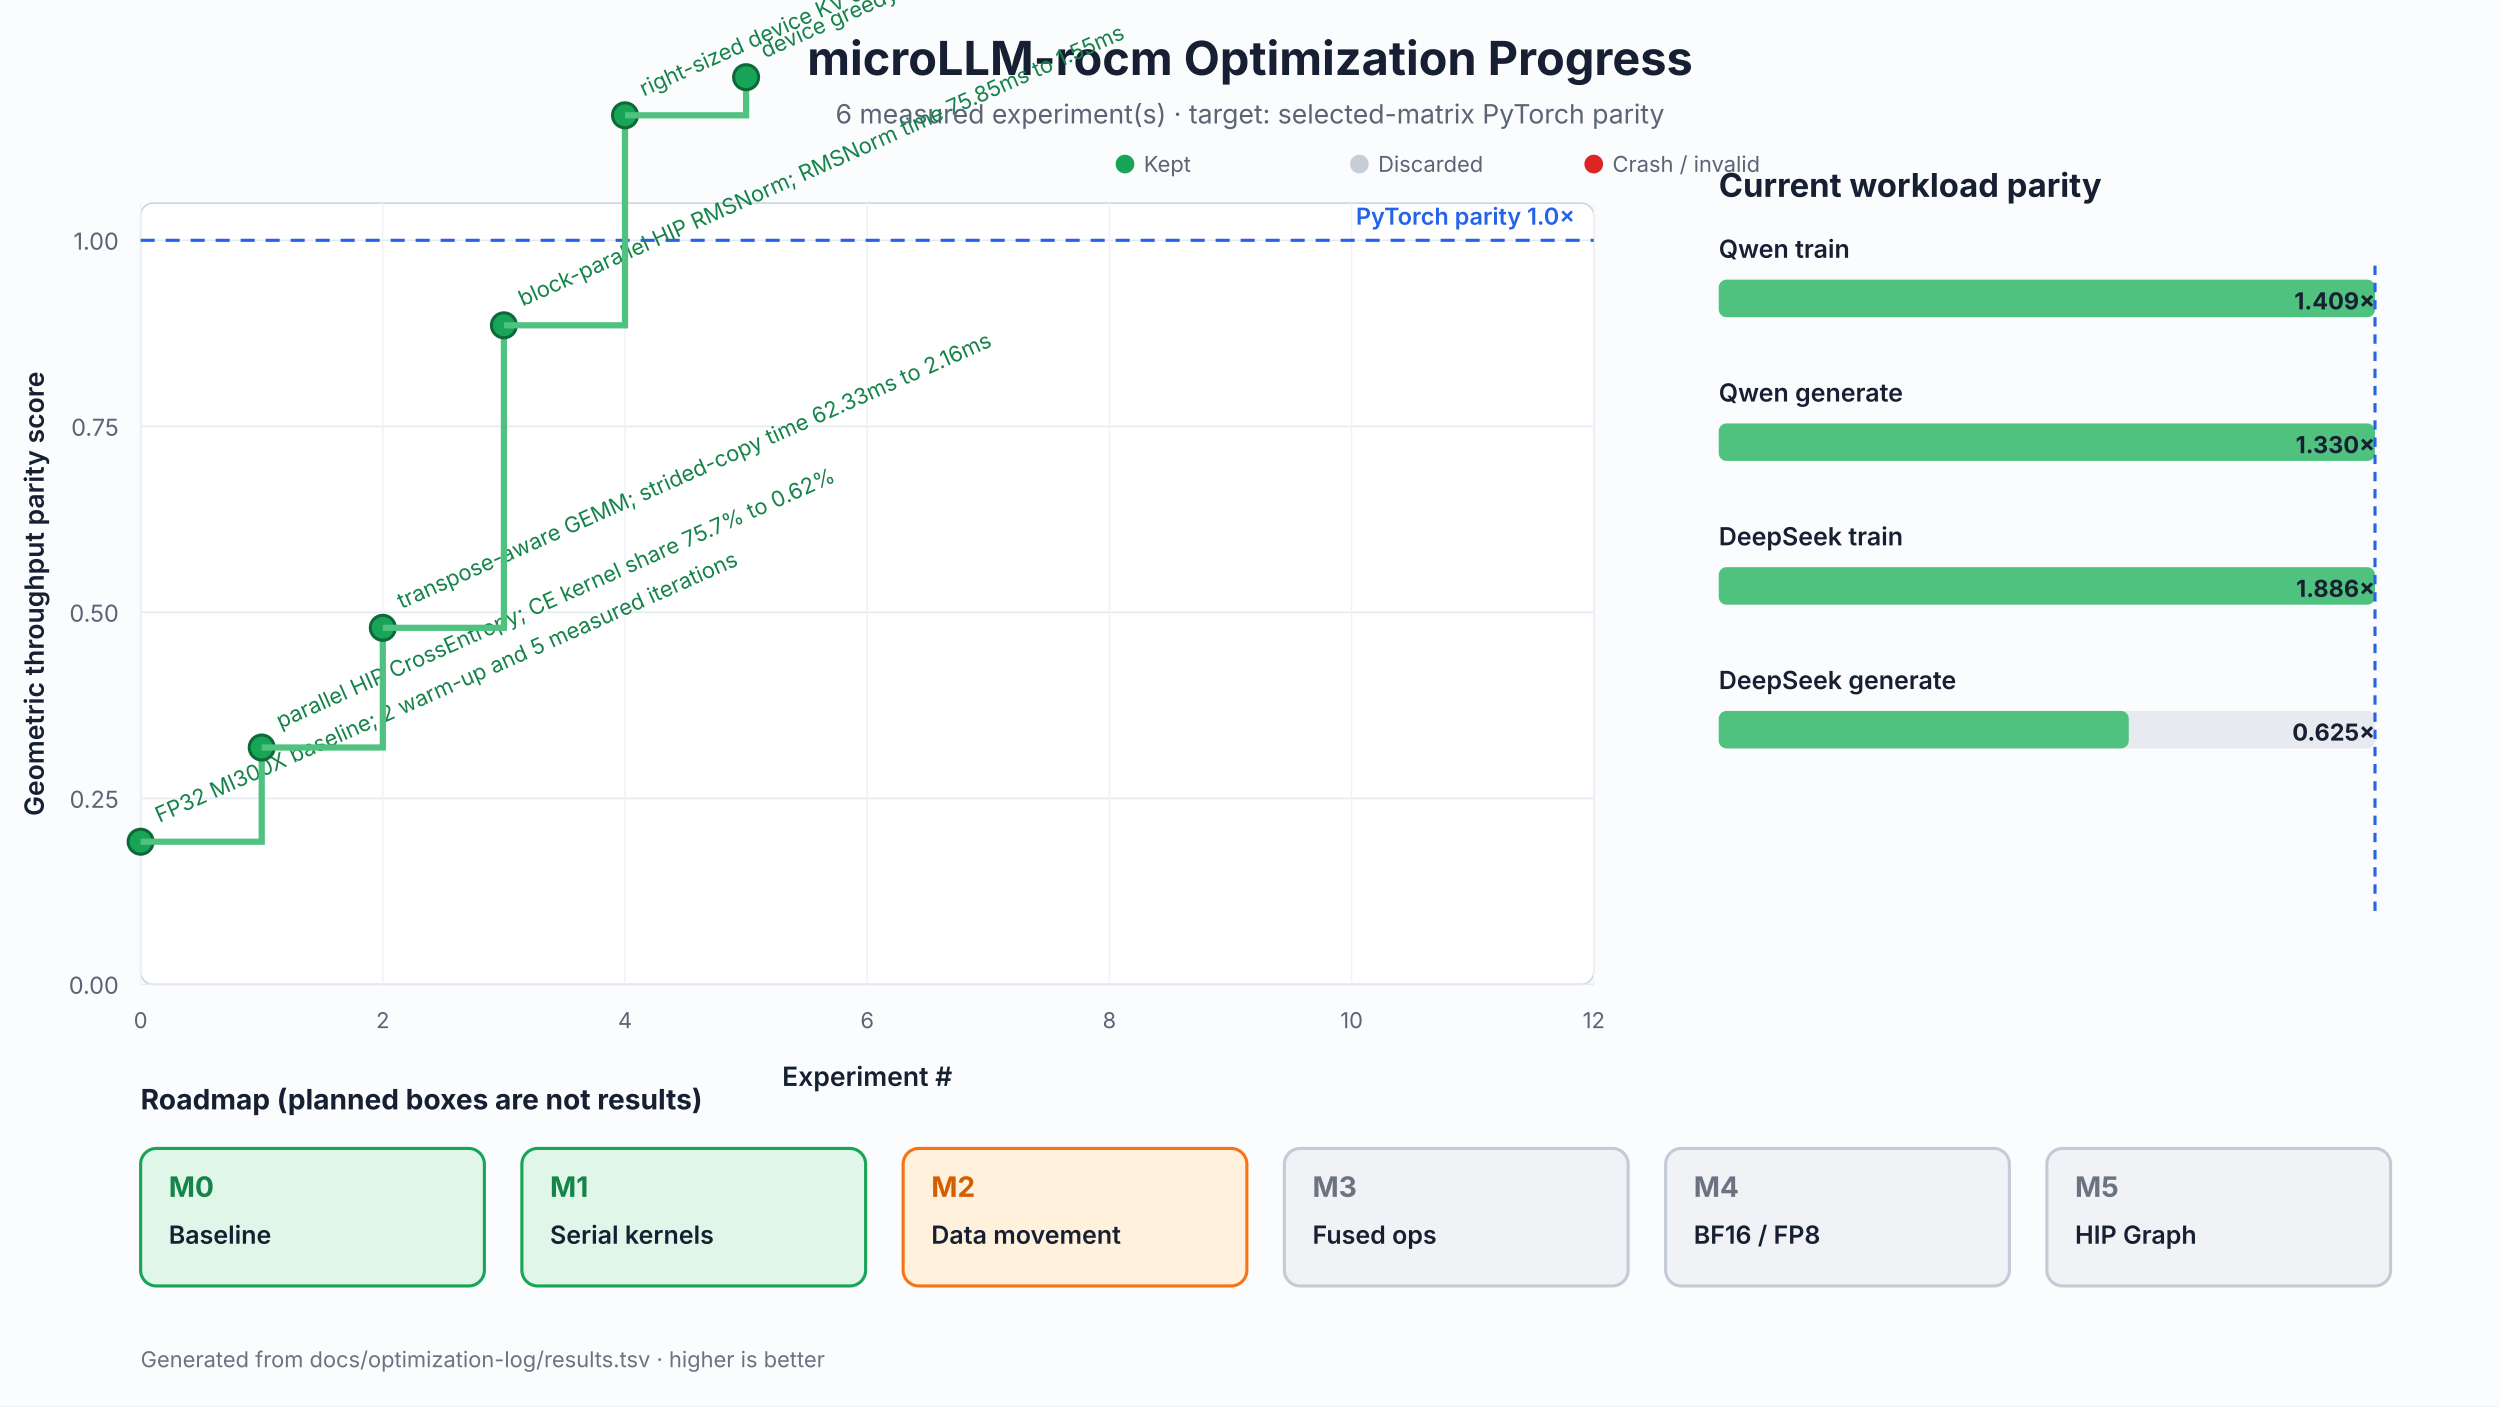
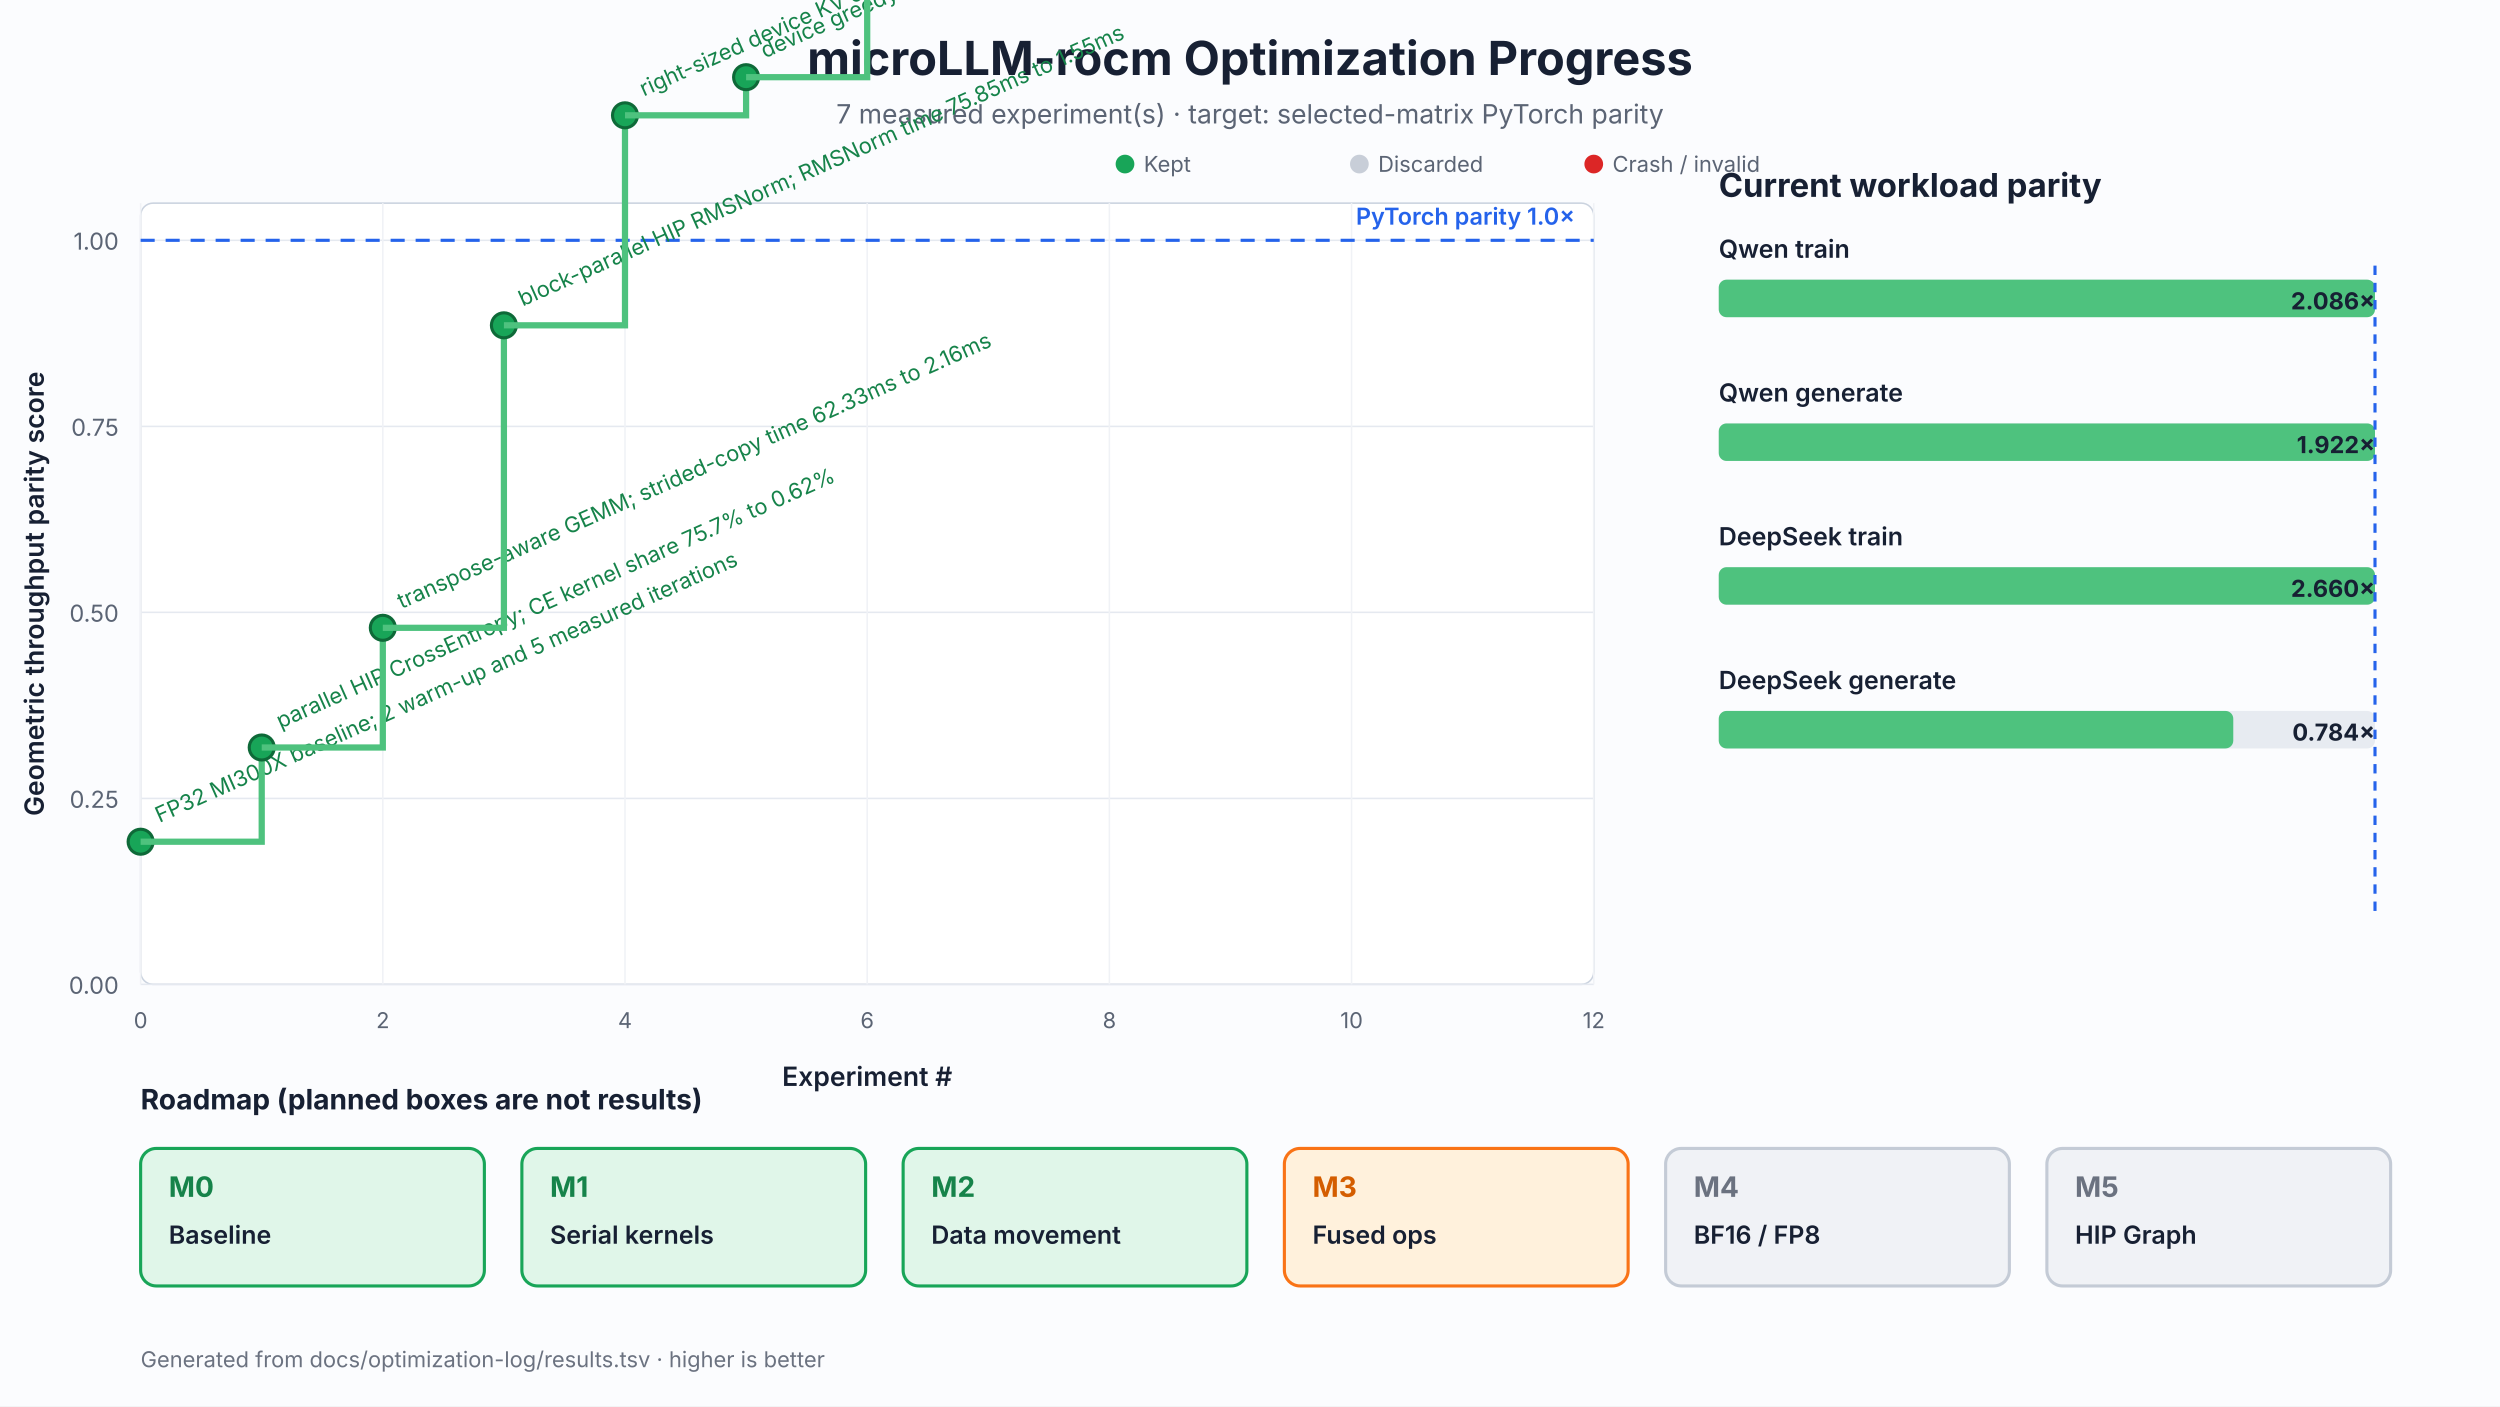
<svg xmlns="http://www.w3.org/2000/svg" width="1600" height="900" viewBox="0 0 1600 900">
  <rect width="100%" height="100%" fill="#fbfcfe" />
  <text x="800.0" y="48.0" font-family="Inter,Arial,sans-serif" font-size="30" fill="#172033" text-anchor="middle" font-weight="700">microLLM-rocm Optimization Progress</text>
-   <text x="800.0" y="79.0" font-family="Inter,Arial,sans-serif" font-size="17" fill="#5b6474" text-anchor="middle" font-weight="400">6 measured experiment(s) · target: selected-matrix PyTorch parity</text>
+   <text x="800.0" y="79.0" font-family="Inter,Arial,sans-serif" font-size="17" fill="#5b6474" text-anchor="middle" font-weight="400">7 measured experiment(s) · target: selected-matrix PyTorch parity</text>
  <rect x="90" y="130" width="930" height="500" fill="#ffffff" stroke="#cbd3df" rx="8" />
  <line x1="90" y1="630.0" x2="1020" y2="630.0" stroke="#e5e9f0" />
  <text x="76.0" y="636.0" font-family="Inter,Arial,sans-serif" font-size="15" fill="#5b6474" text-anchor="end" font-weight="400">0.00</text>
  <line x1="90" y1="511.0" x2="1020" y2="511.0" stroke="#e5e9f0" />
  <text x="76.0" y="517.0" font-family="Inter,Arial,sans-serif" font-size="15" fill="#5b6474" text-anchor="end" font-weight="400">0.25</text>
  <line x1="90" y1="391.9" x2="1020" y2="391.9" stroke="#e5e9f0" />
  <text x="76.0" y="397.9" font-family="Inter,Arial,sans-serif" font-size="15" fill="#5b6474" text-anchor="end" font-weight="400">0.50</text>
  <line x1="90" y1="272.9" x2="1020" y2="272.9" stroke="#e5e9f0" />
  <text x="76.0" y="278.9" font-family="Inter,Arial,sans-serif" font-size="15" fill="#5b6474" text-anchor="end" font-weight="400">0.75</text>
  <line x1="90" y1="153.8" x2="1020" y2="153.8" stroke="#e5e9f0" />
  <text x="76.0" y="159.8" font-family="Inter,Arial,sans-serif" font-size="15" fill="#5b6474" text-anchor="end" font-weight="400">1.00</text>
  <line x1="90.0" y1="130" x2="90.0" y2="630" stroke="#f0f2f6" />
  <text x="90.0" y="658.0" font-family="Inter,Arial,sans-serif" font-size="14" fill="#5b6474" text-anchor="middle" font-weight="400">0</text>
  <line x1="245.0" y1="130" x2="245.0" y2="630" stroke="#f0f2f6" />
  <text x="245.0" y="658.0" font-family="Inter,Arial,sans-serif" font-size="14" fill="#5b6474" text-anchor="middle" font-weight="400">2</text>
  <line x1="400.0" y1="130" x2="400.0" y2="630" stroke="#f0f2f6" />
  <text x="400.0" y="658.0" font-family="Inter,Arial,sans-serif" font-size="14" fill="#5b6474" text-anchor="middle" font-weight="400">4</text>
  <line x1="555.0" y1="130" x2="555.0" y2="630" stroke="#f0f2f6" />
  <text x="555.0" y="658.0" font-family="Inter,Arial,sans-serif" font-size="14" fill="#5b6474" text-anchor="middle" font-weight="400">6</text>
  <line x1="710.0" y1="130" x2="710.0" y2="630" stroke="#f0f2f6" />
  <text x="710.0" y="658.0" font-family="Inter,Arial,sans-serif" font-size="14" fill="#5b6474" text-anchor="middle" font-weight="400">8</text>
  <line x1="865.0" y1="130" x2="865.0" y2="630" stroke="#f0f2f6" />
  <text x="865.0" y="658.0" font-family="Inter,Arial,sans-serif" font-size="14" fill="#5b6474" text-anchor="middle" font-weight="400">10</text>
  <line x1="1020.0" y1="130" x2="1020.0" y2="630" stroke="#f0f2f6" />
  <text x="1020.0" y="658.0" font-family="Inter,Arial,sans-serif" font-size="14" fill="#5b6474" text-anchor="middle" font-weight="400">12</text>
  <line x1="90" y1="153.8" x2="1020" y2="153.8" stroke="#2563eb" stroke-width="2" stroke-dasharray="9 7" />
  <text x="1008.0" y="143.8" font-family="Inter,Arial,sans-serif" font-size="15" fill="#2563eb" text-anchor="end" font-weight="600">PyTorch parity 1.0×</text>
  <circle cx="90.0" cy="538.7" r="8" fill="#18a558" stroke="#0e6938" stroke-width="2" />
  <text x="102.0" y="526.7" font-family="Inter,Arial,sans-serif" font-size="14" fill="#16834a" text-anchor="start" font-weight="400" transform="rotate(-24 102.0 526.7)">FP32 MI300X baseline; 2 warm-up and 5 measured iterations</text>
  <path d="M 90.0 538.7 H 167.5 V 478.4" fill="none" stroke="#4ec27e" stroke-width="4" />
  <circle cx="167.5" cy="478.4" r="8" fill="#18a558" stroke="#0e6938" stroke-width="2" />
  <text x="179.5" y="466.4" font-family="Inter,Arial,sans-serif" font-size="14" fill="#16834a" text-anchor="start" font-weight="400" transform="rotate(-24 179.5 466.4)">parallel HIP CrossEntropy; CE kernel share 75.7% to 0.62%</text>
  <path d="M 167.5 478.4 H 245.0 V 401.8" fill="none" stroke="#4ec27e" stroke-width="4" />
  <circle cx="245.0" cy="401.8" r="8" fill="#18a558" stroke="#0e6938" stroke-width="2" />
  <text x="257.0" y="389.8" font-family="Inter,Arial,sans-serif" font-size="14" fill="#16834a" text-anchor="start" font-weight="400" transform="rotate(-24 257.0 389.8)">transpose-aware GEMM; strided-copy time 62.33ms to 2.16ms</text>
  <path d="M 245.0 401.8 H 322.5 V 208.2" fill="none" stroke="#4ec27e" stroke-width="4" />
  <circle cx="322.5" cy="208.2" r="8" fill="#18a558" stroke="#0e6938" stroke-width="2" />
  <text x="334.5" y="196.2" font-family="Inter,Arial,sans-serif" font-size="14" fill="#16834a" text-anchor="start" font-weight="400" transform="rotate(-24 334.5 196.2)">block-parallel HIP RMSNorm; RMSNorm time 75.85ms to 1.55ms</text>
  <path d="M 322.5 208.2 H 400.0 V 73.8" fill="none" stroke="#4ec27e" stroke-width="4" />
  <circle cx="400.0" cy="73.8" r="8" fill="#18a558" stroke="#0e6938" stroke-width="2" />
  <text x="412.0" y="61.8" font-family="Inter,Arial,sans-serif" font-size="14" fill="#16834a" text-anchor="start" font-weight="400" transform="rotate(-24 412.0 61.8)">right-sized device KV cache and direct GQA; score crosses selected-matrix parity</text>
  <path d="M 400.0 73.8 H 477.5 V 49.4" fill="none" stroke="#4ec27e" stroke-width="4" />
  <circle cx="477.5" cy="49.4" r="8" fill="#18a558" stroke="#0e6938" stroke-width="2" />
  <text x="489.5" y="37.4" font-family="Inter,Arial,sans-serif" font-size="14" fill="#16834a" text-anchor="start" font-weight="400" transform="rotate(-24 489.5 37.4)">device greedy argmax; generated-token D2H records 9 to 1</text>
+   <path d="M 477.5 49.4 H 555.0 V -179.8" fill="none" stroke="#4ec27e" stroke-width="4" />
+   <circle cx="555.0" cy="-179.8" r="8" fill="#18a558" stroke="#0e6938" stroke-width="2" />
+   <text x="567.0" y="-191.8" font-family="Inter,Arial,sans-serif" font-size="14" fill="#16834a" text-anchor="start" font-weight="400" transform="rotate(-24 567.0 -191.8)">steady-state exact-size HIP pool; measured backend allocations reduced 7x to 66x</text>
  <text x="555.0" y="695.0" font-family="Inter,Arial,sans-serif" font-size="17" fill="#172033" text-anchor="middle" font-weight="600">Experiment #</text>
  <text x="28.0" y="380.0" font-family="Inter,Arial,sans-serif" font-size="17" fill="#172033" text-anchor="middle" font-weight="600" transform="rotate(-90 28.0 380.0)">Geometric throughput parity score</text>
  <circle cx="720" cy="105" r="6" fill="#18a558" />
  <text x="732.0" y="110.0" font-family="Inter,Arial,sans-serif" font-size="14" fill="#5b6474" text-anchor="start" font-weight="400">Kept</text>
  <circle cx="870" cy="105" r="6" fill="#c8ced8" />
  <text x="882.0" y="110.0" font-family="Inter,Arial,sans-serif" font-size="14" fill="#5b6474" text-anchor="start" font-weight="400">Discarded</text>
  <circle cx="1020" cy="105" r="6" fill="#dc2626" />
  <text x="1032.0" y="110.0" font-family="Inter,Arial,sans-serif" font-size="14" fill="#5b6474" text-anchor="start" font-weight="400">Crash / invalid</text>
  <text x="1100.0" y="126.0" font-family="Inter,Arial,sans-serif" font-size="21" fill="#172033" text-anchor="start" font-weight="700">Current workload parity</text>
  <text x="1100.0" y="165.0" font-family="Inter,Arial,sans-serif" font-size="16" fill="#172033" text-anchor="start" font-weight="600">Qwen train</text>
  <rect x="1100" y="179" width="420" height="24" rx="5" fill="#e7ebf1" />
  <rect x="1100" y="179" width="420.0" height="24" rx="5" fill="#4ec27e" />
-   <text x="1520.0" y="198.0" font-family="Inter,Arial,sans-serif" font-size="15" fill="#172033" text-anchor="end" font-weight="700">1.409×</text>
+   <text x="1520.0" y="198.0" font-family="Inter,Arial,sans-serif" font-size="15" fill="#172033" text-anchor="end" font-weight="700">2.086×</text>
  <text x="1100.0" y="257.0" font-family="Inter,Arial,sans-serif" font-size="16" fill="#172033" text-anchor="start" font-weight="600">Qwen generate</text>
  <rect x="1100" y="271" width="420" height="24" rx="5" fill="#e7ebf1" />
  <rect x="1100" y="271" width="420.0" height="24" rx="5" fill="#4ec27e" />
-   <text x="1520.0" y="290.0" font-family="Inter,Arial,sans-serif" font-size="15" fill="#172033" text-anchor="end" font-weight="700">1.330×</text>
+   <text x="1520.0" y="290.0" font-family="Inter,Arial,sans-serif" font-size="15" fill="#172033" text-anchor="end" font-weight="700">1.922×</text>
  <text x="1100.0" y="349.0" font-family="Inter,Arial,sans-serif" font-size="16" fill="#172033" text-anchor="start" font-weight="600">DeepSeek train</text>
  <rect x="1100" y="363" width="420" height="24" rx="5" fill="#e7ebf1" />
  <rect x="1100" y="363" width="420.0" height="24" rx="5" fill="#4ec27e" />
-   <text x="1520.0" y="382.0" font-family="Inter,Arial,sans-serif" font-size="15" fill="#172033" text-anchor="end" font-weight="700">1.886×</text>
+   <text x="1520.0" y="382.0" font-family="Inter,Arial,sans-serif" font-size="15" fill="#172033" text-anchor="end" font-weight="700">2.660×</text>
  <text x="1100.0" y="441.0" font-family="Inter,Arial,sans-serif" font-size="16" fill="#172033" text-anchor="start" font-weight="600">DeepSeek generate</text>
  <rect x="1100" y="455" width="420" height="24" rx="5" fill="#e7ebf1" />
-   <rect x="1100" y="455" width="262.4" height="24" rx="5" fill="#4ec27e" />
-   <text x="1520.0" y="474.0" font-family="Inter,Arial,sans-serif" font-size="15" fill="#172033" text-anchor="end" font-weight="700">0.625×</text>
+   <rect x="1100" y="455" width="329.3" height="24" rx="5" fill="#4ec27e" />
+   <text x="1520.0" y="474.0" font-family="Inter,Arial,sans-serif" font-size="15" fill="#172033" text-anchor="end" font-weight="700">0.784×</text>
  <line x1="1520" y1="170" x2="1520" y2="585" stroke="#2563eb" stroke-width="2" stroke-dasharray="6 5" />
  <text x="90.0" y="710.0" font-family="Inter,Arial,sans-serif" font-size="18" fill="#172033" text-anchor="start" font-weight="700">Roadmap (planned boxes are not results)</text>
  <rect x="90" y="735" width="220" height="88" rx="10" fill="#e0f6e9" stroke="#18a558" stroke-width="2" />
  <text x="108.0" y="766.0" font-family="Inter,Arial,sans-serif" font-size="18" fill="#16834a" text-anchor="start" font-weight="700">M0</text>
  <text x="108.0" y="796.0" font-family="Inter,Arial,sans-serif" font-size="16" fill="#172033" text-anchor="start" font-weight="600">Baseline</text>
  <rect x="334" y="735" width="220" height="88" rx="10" fill="#e0f6e9" stroke="#18a558" stroke-width="2" />
  <text x="352.0" y="766.0" font-family="Inter,Arial,sans-serif" font-size="18" fill="#16834a" text-anchor="start" font-weight="700">M1</text>
  <text x="352.0" y="796.0" font-family="Inter,Arial,sans-serif" font-size="16" fill="#172033" text-anchor="start" font-weight="600">Serial kernels</text>
-   <rect x="578" y="735" width="220" height="88" rx="10" fill="#fff1dc" stroke="#f97316" stroke-width="2" />
-   <text x="596.0" y="766.0" font-family="Inter,Arial,sans-serif" font-size="18" fill="#d45d00" text-anchor="start" font-weight="700">M2</text>
+   <rect x="578" y="735" width="220" height="88" rx="10" fill="#e0f6e9" stroke="#18a558" stroke-width="2" />
+   <text x="596.0" y="766.0" font-family="Inter,Arial,sans-serif" font-size="18" fill="#16834a" text-anchor="start" font-weight="700">M2</text>
  <text x="596.0" y="796.0" font-family="Inter,Arial,sans-serif" font-size="16" fill="#172033" text-anchor="start" font-weight="600">Data movement</text>
-   <rect x="822" y="735" width="220" height="88" rx="10" fill="#f0f2f6" stroke="#c4cbd6" stroke-width="2" />
-   <text x="840.0" y="766.0" font-family="Inter,Arial,sans-serif" font-size="18" fill="#6b7280" text-anchor="start" font-weight="700">M3</text>
+   <rect x="822" y="735" width="220" height="88" rx="10" fill="#fff1dc" stroke="#f97316" stroke-width="2" />
+   <text x="840.0" y="766.0" font-family="Inter,Arial,sans-serif" font-size="18" fill="#d45d00" text-anchor="start" font-weight="700">M3</text>
  <text x="840.0" y="796.0" font-family="Inter,Arial,sans-serif" font-size="16" fill="#172033" text-anchor="start" font-weight="600">Fused ops</text>
  <rect x="1066" y="735" width="220" height="88" rx="10" fill="#f0f2f6" stroke="#c4cbd6" stroke-width="2" />
  <text x="1084.0" y="766.0" font-family="Inter,Arial,sans-serif" font-size="18" fill="#6b7280" text-anchor="start" font-weight="700">M4</text>
  <text x="1084.0" y="796.0" font-family="Inter,Arial,sans-serif" font-size="16" fill="#172033" text-anchor="start" font-weight="600">BF16 / FP8</text>
  <rect x="1310" y="735" width="220" height="88" rx="10" fill="#f0f2f6" stroke="#c4cbd6" stroke-width="2" />
  <text x="1328.0" y="766.0" font-family="Inter,Arial,sans-serif" font-size="18" fill="#6b7280" text-anchor="start" font-weight="700">M5</text>
  <text x="1328.0" y="796.0" font-family="Inter,Arial,sans-serif" font-size="16" fill="#172033" text-anchor="start" font-weight="600">HIP Graph</text>
  <text x="90.0" y="875.0" font-family="Inter,Arial,sans-serif" font-size="14" fill="#6b7280" text-anchor="start" font-weight="400">Generated from docs/optimization-log/results.tsv · higher is better</text>
</svg>
